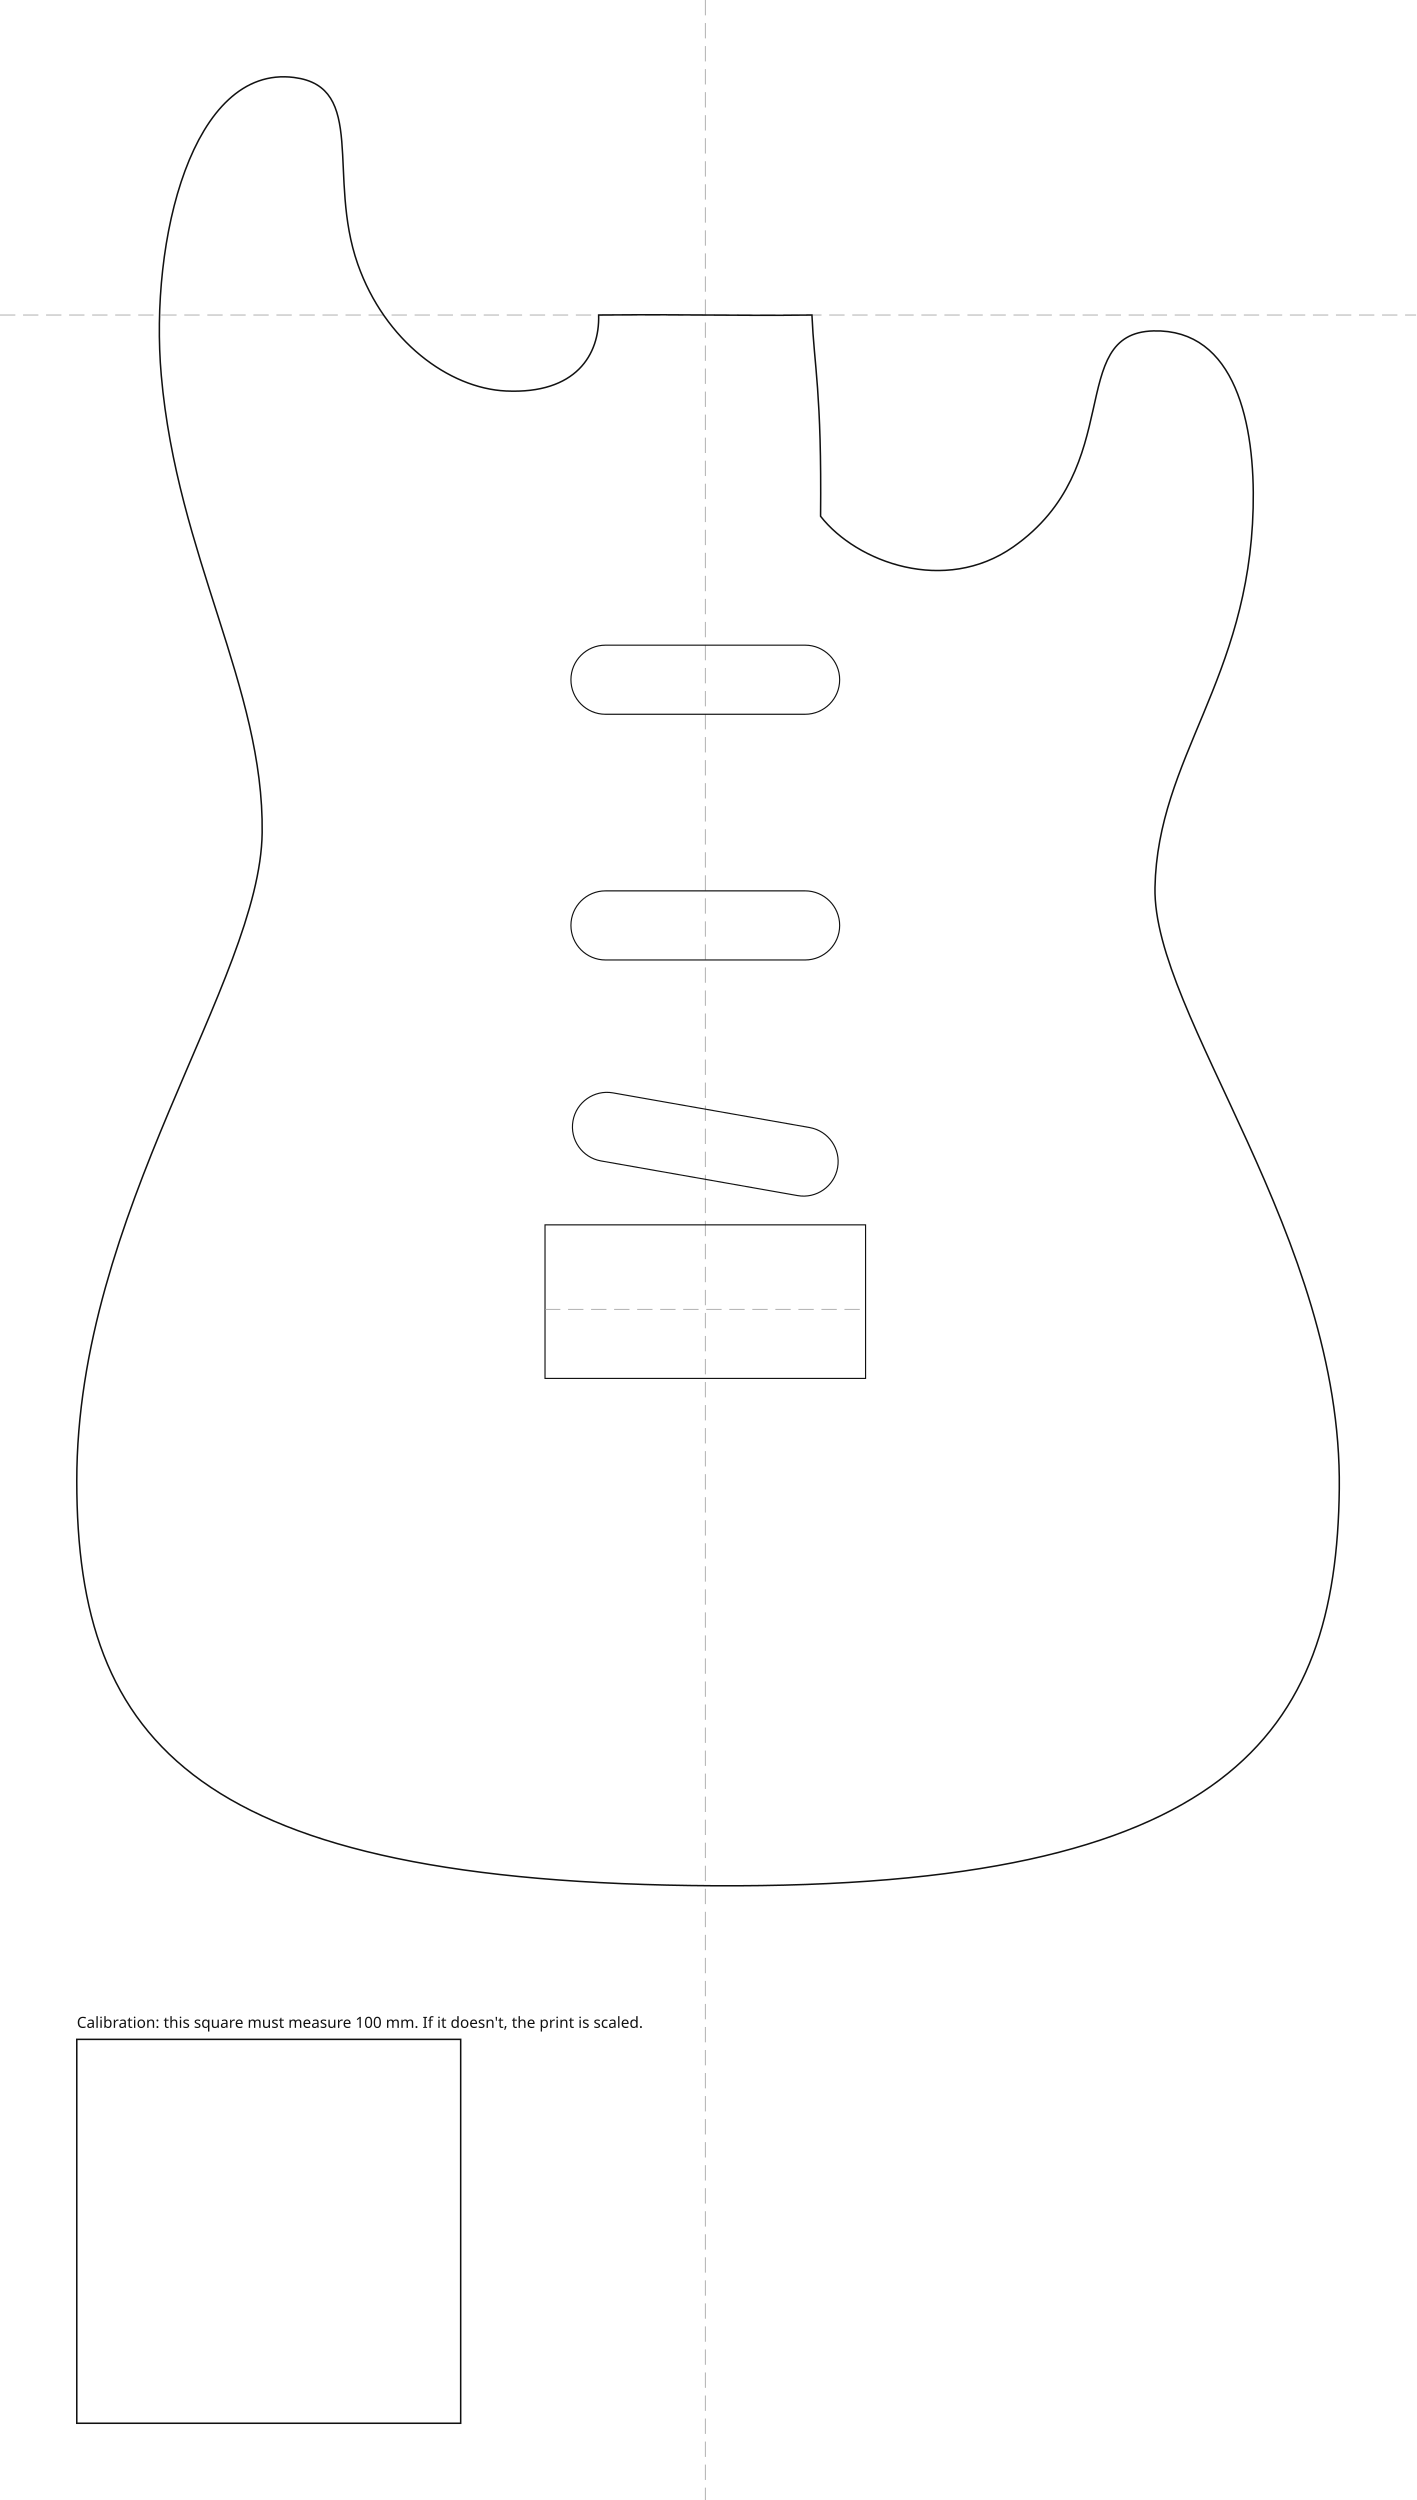
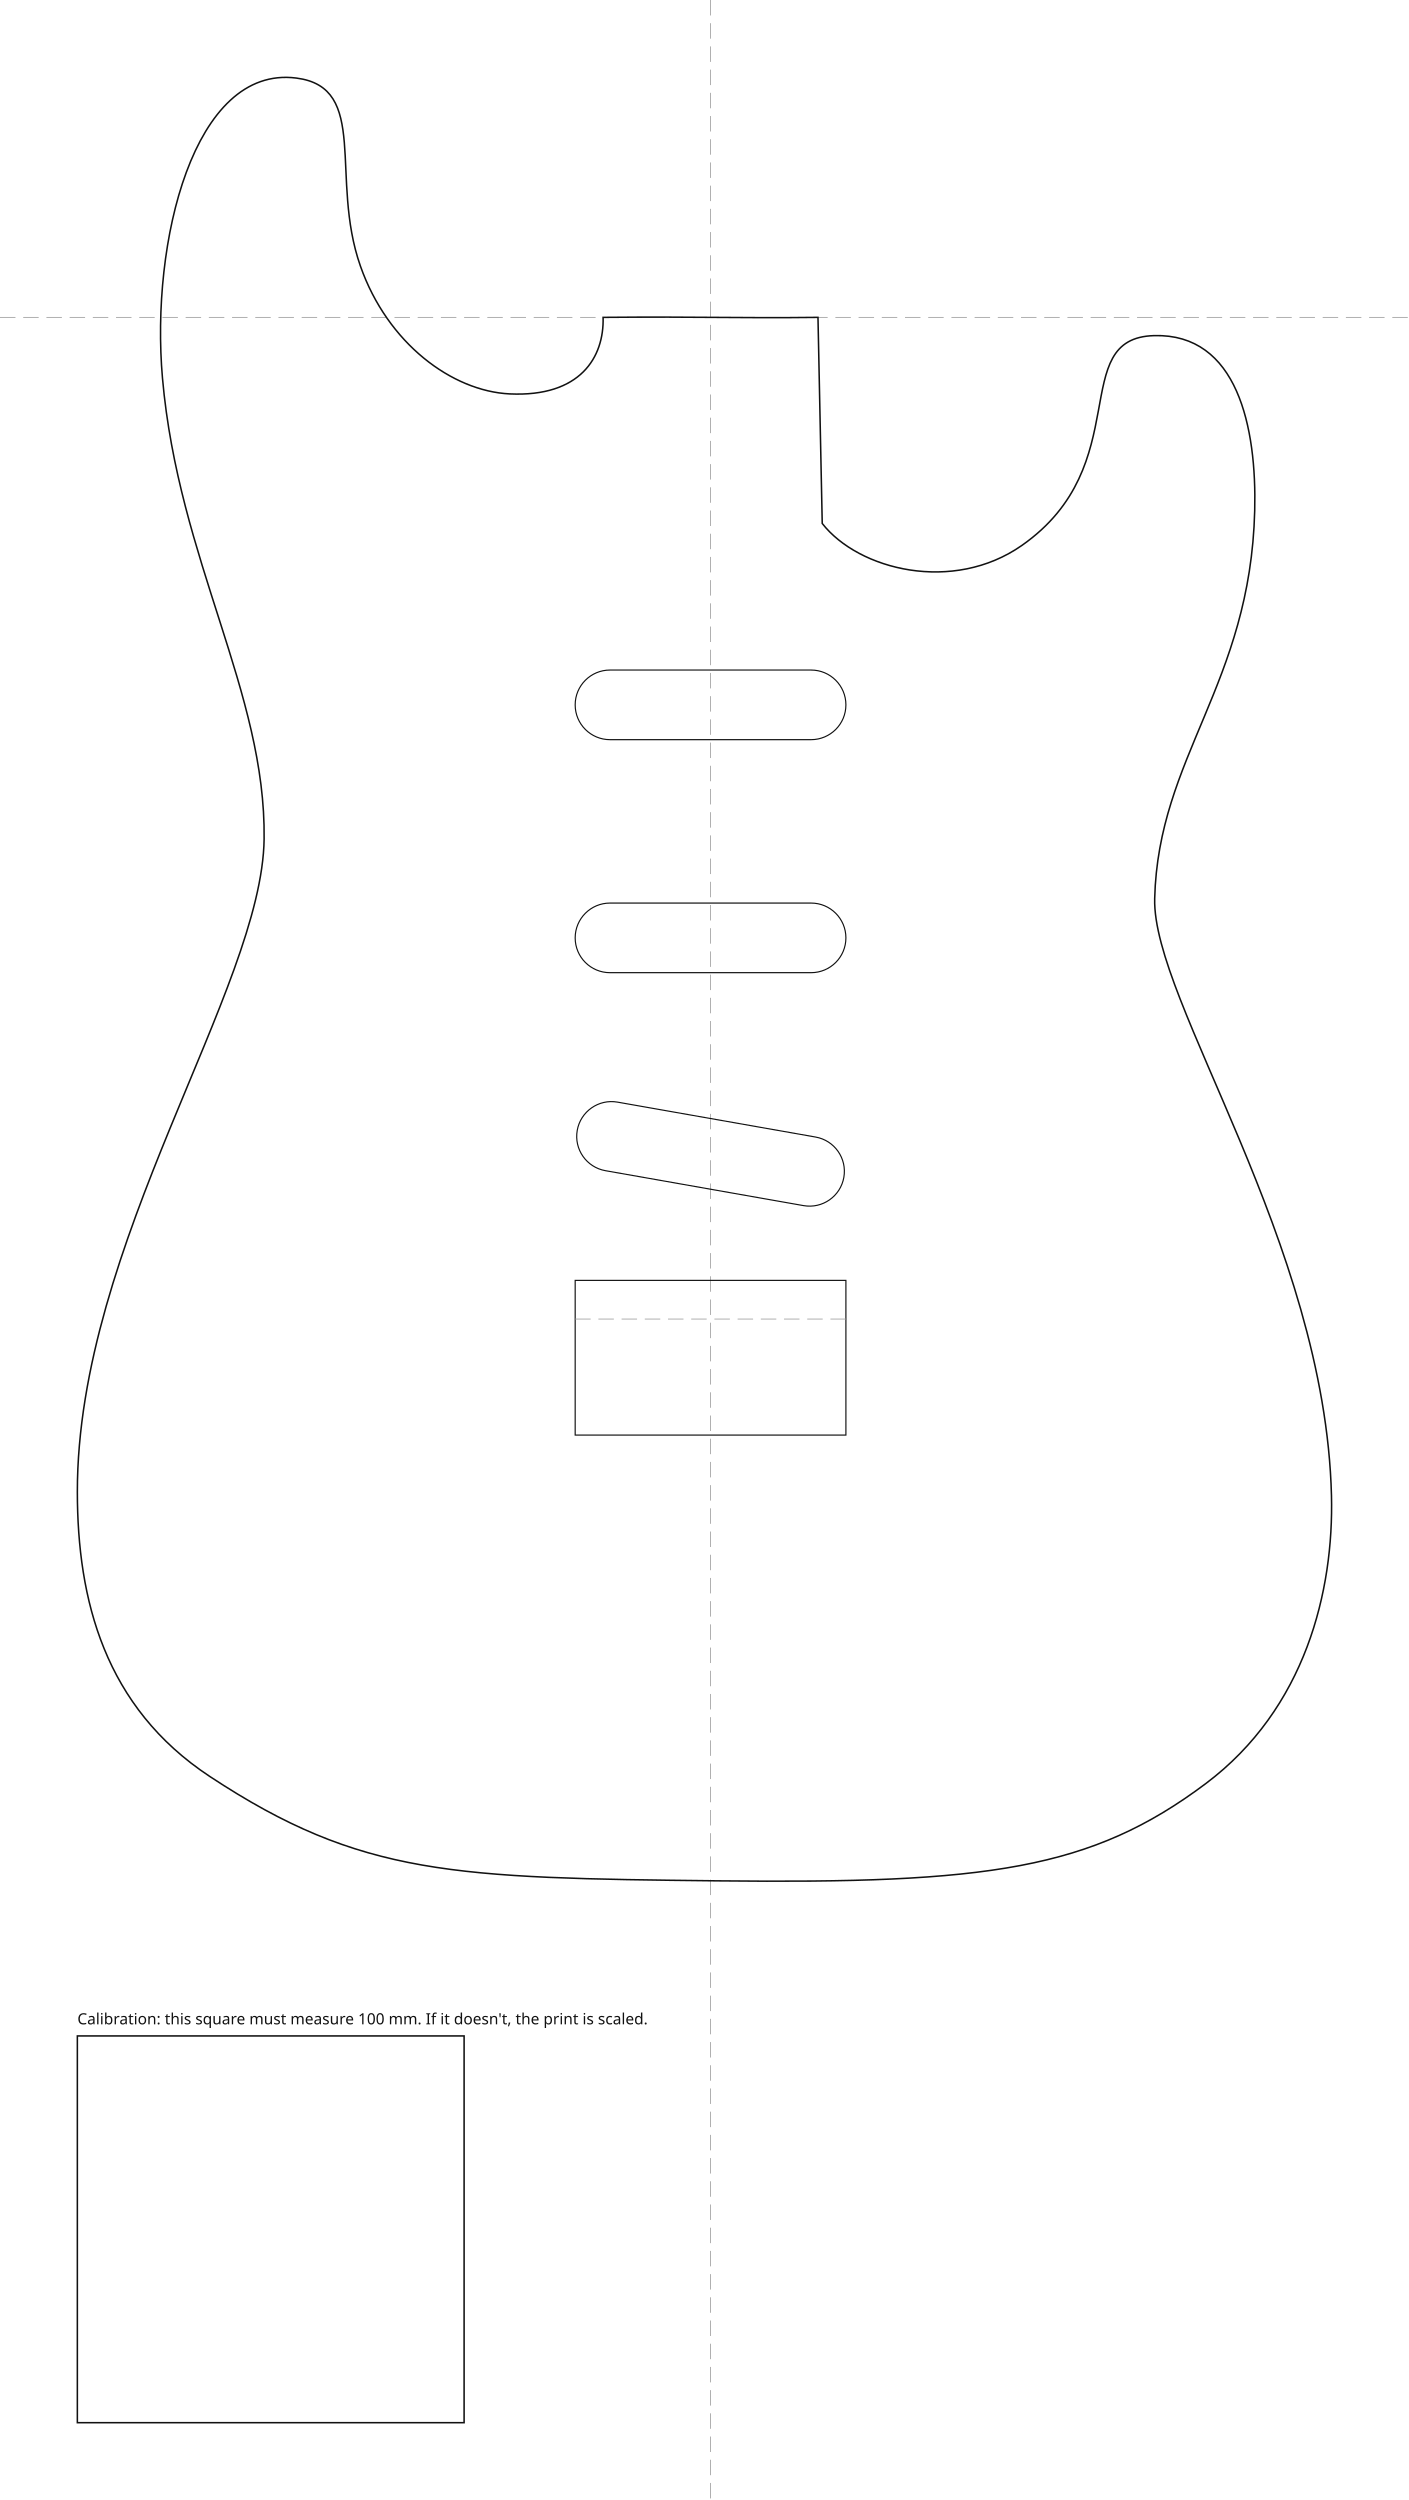
- <svg xmlns="http://www.w3.org/2000/svg" width="368.89mm" height="651.22mm" viewBox="-183.72 -82.06 368.89 651.22">
+ <svg xmlns="http://www.w3.org/2000/svg" width="364.31mm" height="646.41mm" viewBox="-183.72 -82.06 364.31 646.41">
  <style>
.outline{fill:none;stroke:#111;stroke-width:0.4}
.rout{fill:none;stroke:#111;stroke-width:0.3}
.guide{fill:none;stroke:#999;stroke-width:0.2;stroke-dasharray:4 2}
.cal{fill:none;stroke:#111;stroke-width:0.4}
.label{font-family:sans-serif;font-size:4px;fill:#111}
</style>
  <g id="guides">
-     <line class="guide" x1="0" y1="-82.06" x2="0" y2="569.17" />
-     <line class="guide" x1="-183.72" y1="0" x2="185.16" y2="0" />
+     <line class="guide" x1="0" y1="-82.06" x2="0" y2="564.36" />
+     <line class="guide" x1="-183.72" y1="0" x2="180.58" y2="0" />
  </g>
  <g id="body">
-     <path class="outline" d="M -27.78 0.00 C -27.49 10.29, -33.65 20.65, -51.93 19.79 C -66.81 19.08, -83.49 6.78, -90.53 -13.26 C -98.56 -36.12, -88.07 -59.47, -107.13 -61.88 C -133.65 -65.24, -144.81 -19.51, -141.71 15.71 C -137.57 62.86, -114.94 96.96, -115.43 134.86 C -115.92 173.63, -163.73 233.72, -163.72 303.72 C -163.72 372.40, -132.17 408.40, 2.27 409.16 C 136.71 409.91, 164.41 369.58, 165.15 305.78 C 165.92 240.10, 116.49 182.34, 117.14 149.14 C 117.81 115.29, 141.58 95.16, 142.71 50.29 C 143.26 28.67, 138.25 3.56, 116.71 4.14 C 93.77 4.76, 109.97 39.61, 80.18 60.43 C 62.43 72.83, 39.46 64.50, 30.03 52.42 C 30.35 19.90, 28.36 13.46, 27.78 0.00 C 6.63 0.26, -2.31 -0.24, -27.78 0.00 Z" />
+     <path class="outline" d="M -27.78 0.00 C -27.49 10.29, -33.65 20.65, -51.93 19.79 C -66.81 19.08, -83.49 6.78, -90.53 -13.26 C -98.56 -36.12, -88.07 -59.47, -107.13 -61.88 C -133.65 -65.24, -144.81 -19.51, -141.71 15.71 C -137.57 62.86, -114.94 96.96, -115.43 134.86 C -115.92 173.63, -163.78 239.48, -163.72 303.72 C -163.70 331.60, -156.69 359.32, -129.46 377.28 C -90.30 403.11, -66.17 403.50, 1.98 404.26 C 71.64 405.04, 98.41 401.34, 128.02 379.13 C 153.94 359.69, 161.16 329.16, 160.55 304.63 C 158.91 238.96, 114.18 176.88, 114.84 150.29 C 115.75 113.58, 139.57 94.87, 140.70 50.00 C 141.25 28.38, 136.24 4.13, 114.70 4.72 C 92.04 5.34, 110.26 38.17, 80.47 58.99 C 62.72 71.39, 38.31 65.36, 28.88 53.29 C 28.88 53.29, 27.78 0.00, 27.78 0.00 C 6.63 0.26, -2.31 -0.24, -27.78 0.00 Z" />
  </g>
  <g id="bridge">
-     <rect class="rout" x="-41.75" y="237.00" width="83.50" height="40.00" />
-     <line class="guide" x1="-41.75" y1="259.00" x2="41.75" y2="259.00" />
+     <rect class="rout" x="-35.00" y="249.00" width="70.00" height="40.00" />
+     <line class="guide" x1="-35.00" y1="259.00" x2="35.00" y2="259.00" />
  </g>
  <g id="pickups">
-     <rect class="rout" x="-35.00" y="86.00" width="70.00" height="18.00" rx="9.00" transform="rotate(0.00 0.00 95.00)" />
-     <rect class="rout" x="-35.00" y="150.00" width="70.00" height="18.00" rx="9.00" transform="rotate(0.00 0.00 159.00)" />
-     <rect class="rout" x="-35.00" y="207.00" width="70.00" height="18.00" rx="9.00" transform="rotate(10.00 0.00 216.00)" />
+     <rect class="rout" x="-35.00" y="91.19" width="70.00" height="18.00" rx="9.00" transform="rotate(0.00 0.00 100.19)" />
+     <rect class="rout" x="-35.00" y="151.44" width="70.00" height="18.00" rx="9.00" transform="rotate(0.00 0.00 160.44)" />
+     <rect class="rout" x="-35.00" y="207.29" width="70.00" height="18.00" rx="9.00" transform="rotate(10.00 0.00 216.29)" />
  </g>
  <g id="calibration">
-     <rect class="cal" x="-163.72" y="449.17" width="100.00" height="100.00" />
-     <text class="label" x="-163.72" y="446.17">Calibration: this square must measure 100 mm. If it doesn't, the print is scaled.</text>
+     <rect class="cal" x="-163.72" y="444.36" width="100.00" height="100.00" />
+     <text class="label" x="-163.72" y="441.36">Calibration: this square must measure 100 mm. If it doesn't, the print is scaled.</text>
  </g>
</svg>
